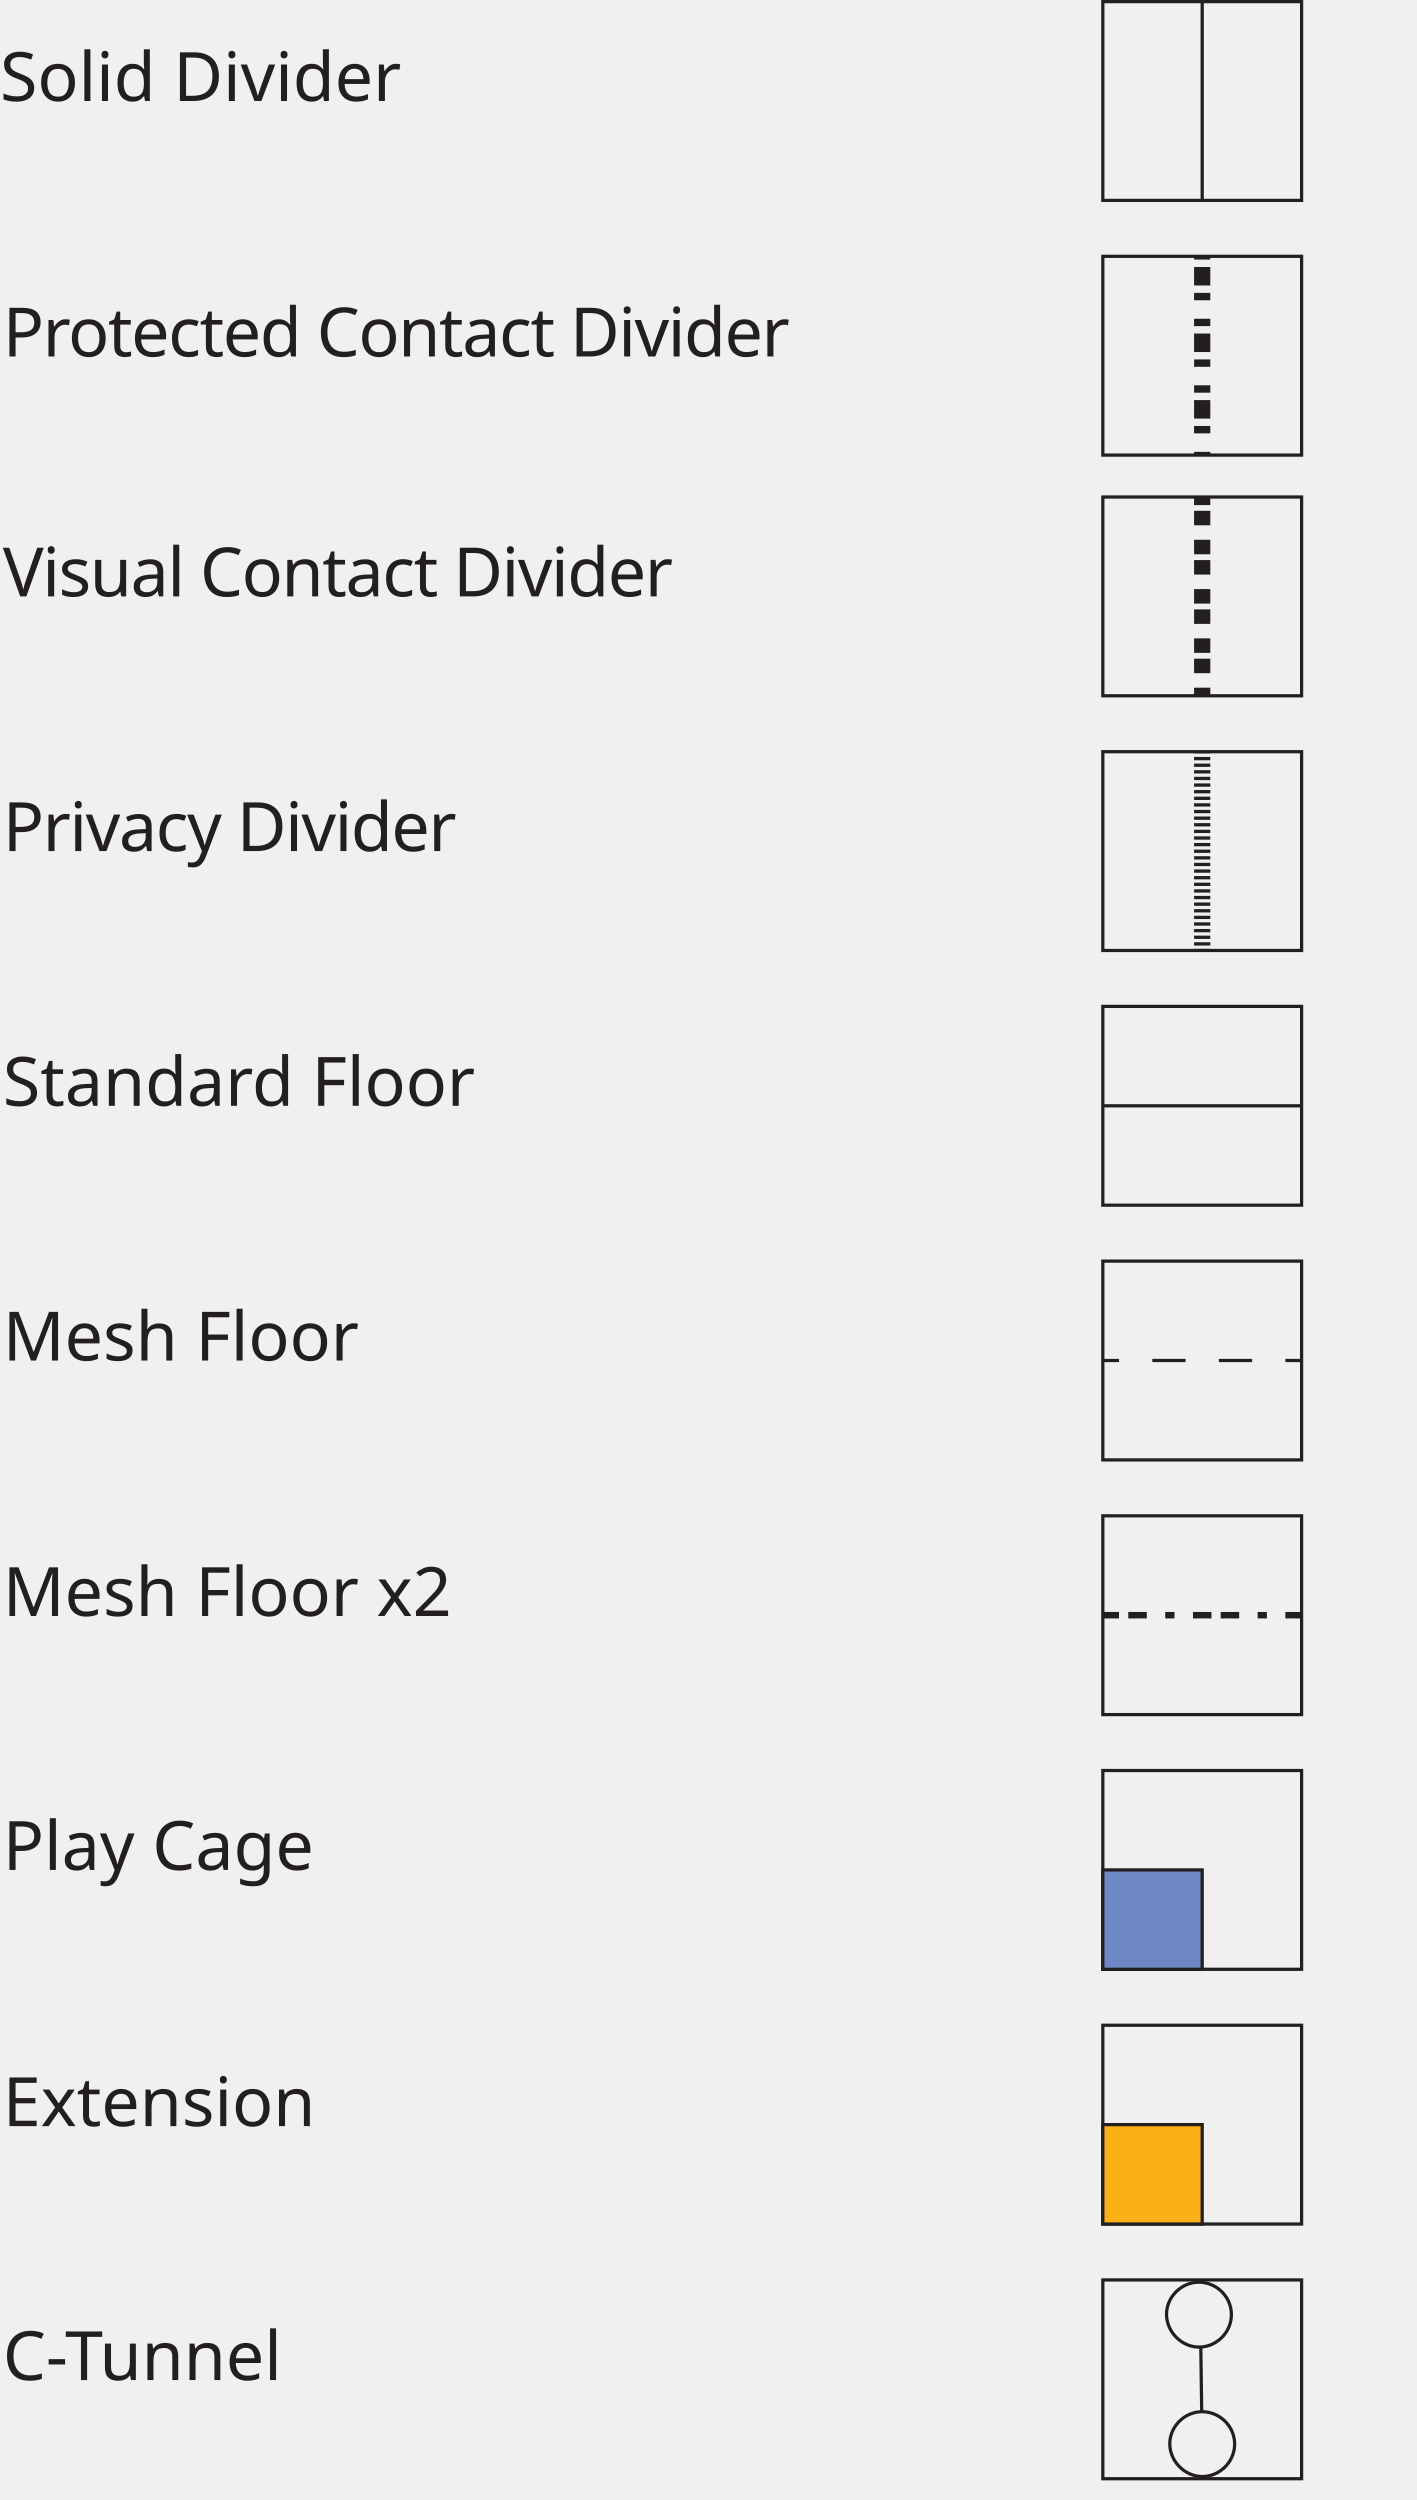
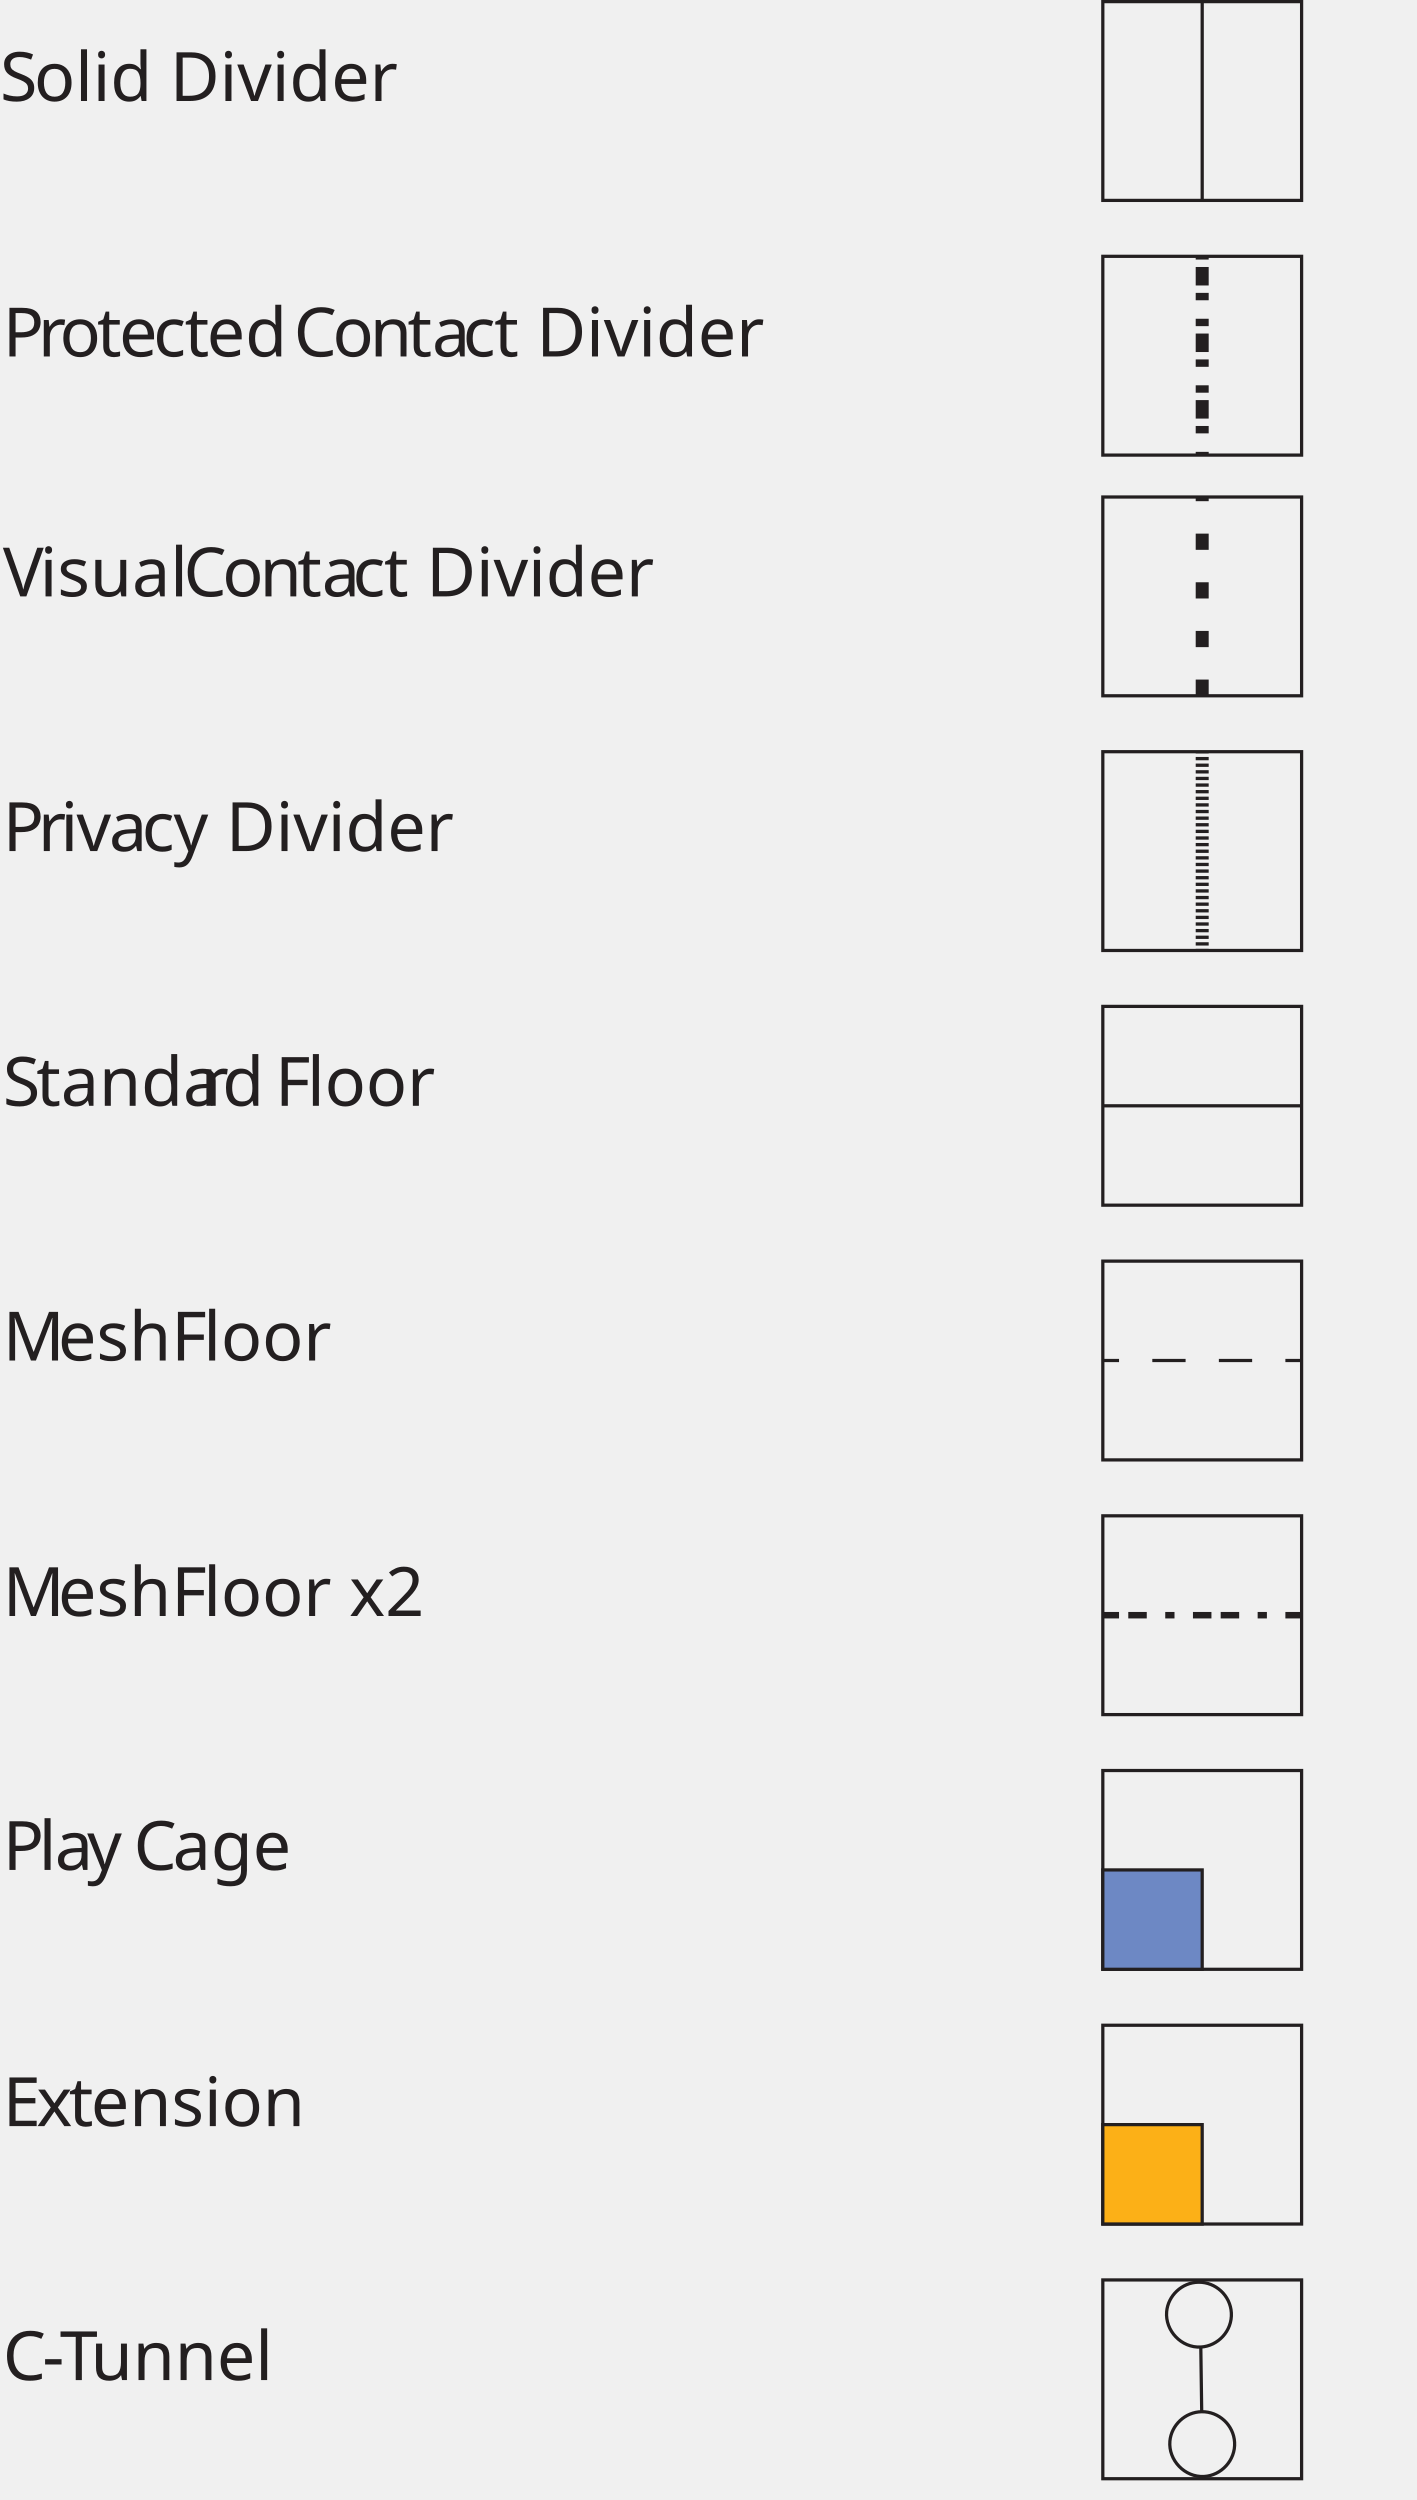
<svg xmlns="http://www.w3.org/2000/svg" id="Layer_1" width="436.82" height="770.82" viewBox="0 0 436.82 770.82">
  <rect x="340.03" y="702.97" width="61.29" height="61.29" style="fill:none; stroke:#231f20; stroke-miterlimit:10;" />
  <rect x="340.03" y="624.44" width="61.29" height="61.29" style="fill:none; stroke:#231f20; stroke-miterlimit:10;" />
  <rect x="340.03" y="545.9" width="61.29" height="61.29" style="fill:none; stroke:#231f20; stroke-miterlimit:10;" />
  <line x1="340.03" y1="498.01" x2="345.03" y2="498.01" style="fill:none; stroke:#231f20; stroke-miterlimit:10; stroke-width:2px;" />
  <line x1="347.88" y1="498.01" x2="364.98" y2="498.01" style="fill:none; stroke:#231f20; stroke-dasharray:0 0 0 0 5.7 5.7 2.85 5.7; stroke-miterlimit:10; stroke-width:2px;" />
  <line x1="367.82" y1="498.01" x2="393.47" y2="498.01" style="fill:none; stroke:#231f20; stroke-dasharray:0 0 0 0 0 0 5.7 2.85 5.7 5.7 2.85 5.7; stroke-miterlimit:10; stroke-width:2px;" />
  <line x1="396.32" y1="498.01" x2="401.32" y2="498.01" style="fill:none; stroke:#231f20; stroke-miterlimit:10; stroke-width:2px;" />
  <rect x="340.03" y="467.37" width="61.29" height="61.29" style="fill:none; stroke:#231f20; stroke-miterlimit:10;" />
  <line x1="340.03" y1="419.48" x2="345.03" y2="419.48" style="fill:none; stroke:#231f20; stroke-miterlimit:10;" />
  <line x1="355.29" y1="419.48" x2="391.19" y2="419.48" style="fill:none; stroke:#231f20; stroke-dasharray:0 0 10.26 10.26; stroke-miterlimit:10;" />
  <line x1="396.32" y1="419.48" x2="401.32" y2="419.48" style="fill:none; stroke:#231f20; stroke-miterlimit:10;" />
  <rect x="340.03" y="388.84" width="61.29" height="61.29" style="fill:none; stroke:#231f20; stroke-miterlimit:10;" />
  <line x1="340.03" y1="340.95" x2="401.32" y2="340.95" style="fill:#fff; stroke:#231f20; stroke-miterlimit:10;" />
  <rect x="340.03" y="310.3" width="61.29" height="61.29" style="fill:none; stroke:#231f20; stroke-miterlimit:10;" />
-   <line x1="370.67" y1="293.06" x2="370.67" y2="292.56" style="fill:none; stroke:#231f20; stroke-miterlimit:10; stroke-width:5px;" />
-   <line x1="370.67" y1="291.54" x2="370.67" y2="287.96" style="fill:none; stroke:#231f20; stroke-dasharray:0 0 0 0 1.02 1.02 1.02 1.02; stroke-miterlimit:10; stroke-width:5px;" />
-   <line x1="370.67" y1="287.45" x2="370.67" y2="232.78" style="fill:none; stroke:#231f20; stroke-dasharray:0 0 0 0 0 0 1.02 1.02 1.02 1.02 1.02 1.02; stroke-miterlimit:10; stroke-width:5px;" />
-   <line x1="370.67" y1="232.27" x2="370.67" y2="231.77" style="fill:none; stroke:#231f20; stroke-miterlimit:10; stroke-width:5px;" />
+   <line x1="370.67" y1="293.06" x2="370.67" y2="292.56" style="fill:none; stroke:#231f20; stroke-miterlimit:10; stroke-width:4px;" />
+   <line x1="370.67" y1="291.54" x2="370.67" y2="287.96" style="fill:none; stroke:#231f20; stroke-dasharray:0 0 0 0 1.02 1.02 1.02 1.02; stroke-miterlimit:10; stroke-width:4px;" />
+   <line x1="370.67" y1="287.45" x2="370.67" y2="232.78" style="fill:none; stroke:#231f20; stroke-dasharray:0 0 0 0 0 0 1.02 1.02 1.02 1.02 1.02 1.02; stroke-miterlimit:10; stroke-width:4px;" />
+   <line x1="370.67" y1="232.27" x2="370.67" y2="231.77" style="fill:none; stroke:#231f20; stroke-miterlimit:10; stroke-width:4px;" />
  <rect x="340.03" y="231.77" width="61.29" height="61.29" style="fill:none; stroke:#231f20; stroke-miterlimit:10;" />
-   <line x1="370.67" y1="214.53" x2="370.67" y2="212.03" style="fill:none; stroke:#231f20; stroke-miterlimit:10; stroke-width:5px;" />
-   <line x1="370.67" y1="207.56" x2="370.67" y2="202.2" style="fill:none; stroke:#231f20; stroke-dasharray:0 0 4.47 1.79; stroke-miterlimit:10; stroke-width:5px;" />
-   <line x1="370.67" y1="201.3" x2="370.67" y2="156.63" style="fill:none; stroke:#231f20; stroke-dasharray:0 0 0 0 4.47 4.47 4.47 1.79; stroke-miterlimit:10; stroke-width:5px;" />
-   <line x1="370.67" y1="155.74" x2="370.67" y2="153.24" style="fill:none; stroke:#231f20; stroke-miterlimit:10; stroke-width:5px;" />
+   <line x1="370.67" y1="214.53" x2="370.67" y2="153.24" style="fill:#fff; stroke:#231f20; stroke-dasharray:0 0 0 0 0 0 5 10 5 10 5 10; stroke-miterlimit:10; stroke-width:4px;" />
  <rect x="340.03" y="153.24" width="61.29" height="61.29" style="fill:none; stroke:#231f20; stroke-miterlimit:10;" />
-   <line x1="370.67" y1="140.32" x2="370.67" y2="139.32" style="fill:none; stroke:#231f20; stroke-miterlimit:10; stroke-width:5px;" />
-   <line x1="370.67" y1="133.62" x2="370.67" y2="122.22" style="fill:none; stroke:#231f20; stroke-dasharray:0 0 0 0 2.28 2.28 5.7 2.28; stroke-miterlimit:10; stroke-width:5px;" />
-   <line x1="370.67" y1="121.08" x2="370.67" y2="81.17" style="fill:none; stroke:#231f20; stroke-dasharray:0 0 0 0 0 0 2.28 5.7 2.28 2.28 5.7 2.28; stroke-miterlimit:10; stroke-width:5px;" />
-   <line x1="370.67" y1="80.03" x2="370.67" y2="79.03" style="fill:none; stroke:#231f20; stroke-miterlimit:10; stroke-width:5px;" />
+   <line x1="370.67" y1="140.32" x2="370.67" y2="139.32" style="fill:none; stroke:#231f20; stroke-miterlimit:10; stroke-width:4px;" />
+   <line x1="370.67" y1="133.62" x2="370.67" y2="122.22" style="fill:none; stroke:#231f20; stroke-dasharray:0 0 0 0 2.28 2.28 5.7 2.28; stroke-miterlimit:10; stroke-width:4px;" />
+   <line x1="370.67" y1="121.08" x2="370.67" y2="81.17" style="fill:none; stroke:#231f20; stroke-dasharray:0 0 0 0 0 0 2.28 5.7 2.28 2.28 5.7 2.28; stroke-miterlimit:10; stroke-width:4px;" />
+   <line x1="370.67" y1="80.03" x2="370.67" y2="79.03" style="fill:none; stroke:#231f20; stroke-miterlimit:10; stroke-width:4px;" />
  <rect x="340.03" y="79.03" width="61.29" height="61.29" style="fill:none; stroke:#231f20; stroke-miterlimit:10;" />
  <line x1="370.67" y1="61.79" x2="370.67" y2=".5" style="fill:#fff; stroke:#231f20; stroke-miterlimit:10;" />
  <rect x="340.03" y=".5" width="61.29" height="61.29" style="fill:none; stroke:#231f20; stroke-miterlimit:10;" />
  <text transform="translate(0 31.14)" style="fill:#231f20; font-family:MyriadPro-Regular, 'Myriad Pro'; font-size:21px;">
-     <tspan x="0" y="0" style="letter-spacing:0em;">Solid Divider</tspan>
+     <tspan x="0" y="0" style="letter-spacing:0em;">S</tspan>
+     <tspan x="10.48" y="0">olid Divider</tspan>
  </text>
  <text transform="translate(.88 109.91)" style="fill:#231f20; font-family:MyriadPro-Regular, 'Myriad Pro'; font-size:21px;">
-     <tspan x="0" y="0" style="letter-spacing:-.02em;">Protected Contact Divider</tspan>
+     <tspan x="0" y="0" style="letter-spacing:-.02em;">P</tspan>
+     <tspan x="10.84" y="0" style="letter-spacing:0em;">r</tspan>
+     <tspan x="17.49" y="0">o</tspan>
+     <tspan x="29.02" y="0" style="letter-spacing:0em;">t</tspan>
+     <tspan x="35.85" y="0" style="letter-spacing:0em;">e</tspan>
+     <tspan x="46.37" y="0" style="letter-spacing:.01em;">c</tspan>
+     <tspan x="56.05" y="0" style="letter-spacing:0em;">t</tspan>
+     <tspan x="62.87" y="0" style="letter-spacing:0em;">ed </tspan>
+     <tspan x="89.69" y="0" style="letter-spacing:-.01em;">C</tspan>
+     <tspan x="101.64" y="0">o</tspan>
+     <tspan x="113.17" y="0" style="letter-spacing:0em;">n</tspan>
+     <tspan x="124.74" y="0">ta</tspan>
+     <tspan x="141.81" y="0" style="letter-spacing:.01em;">c</tspan>
+     <tspan x="151.49" y="0">t Divider</tspan>
  </text>
  <text transform="translate(.88 183.88)" style="fill:#231f20; font-family:MyriadPro-Regular, 'Myriad Pro'; font-size:21px;">
-     <tspan x="0" y="0" style="letter-spacing:-.02em;">Visual Contact Divider</tspan>
+     <tspan x="0" y="0" style="letter-spacing:-.02em;">V</tspan>
+     <tspan x="11.38" y="0" style="letter-spacing:0em;">isual </tspan>
+     <tspan x="55.71" y="0" style="letter-spacing:-.01em;">C</tspan>
+     <tspan x="67.66" y="0" style="letter-spacing:0em;">o</tspan>
+     <tspan x="79.19" y="0" style="letter-spacing:0em;">n</tspan>
+     <tspan x="90.76" y="0">ta</tspan>
+     <tspan x="107.83" y="0" style="letter-spacing:.01em;">c</tspan>
+     <tspan x="117.51" y="0">t Divider</tspan>
  </text>
  <text transform="translate(.88 262.41)" style="fill:#231f20; font-family:MyriadPro-Regular, 'Myriad Pro'; font-size:21px;">
-     <tspan x="0" y="0" style="letter-spacing:-.02em;">Privacy Divider</tspan>
+     <tspan x="0" y="0" style="letter-spacing:-.02em;">P</tspan>
+     <tspan x="10.84" y="0" style="letter-spacing:0em;">r</tspan>
+     <tspan x="17.79" y="0" style="letter-spacing:0em;">i</tspan>
+     <tspan x="22.7" y="0" style="letter-spacing:0em;">v</tspan>
+     <tspan x="32.72" y="0" style="letter-spacing:0em;">a</tspan>
+     <tspan x="42.84" y="0" style="letter-spacing:.02em;">c</tspan>
+     <tspan x="52.63" y="0">y Divider</tspan>
  </text>
  <text transform="translate(.88 340.95)" style="fill:#231f20; font-family:MyriadPro-Regular, 'Myriad Pro'; font-size:21px;">
-     <tspan x="0" y="0" style="letter-spacing:0em;">Standard Floor</tspan>
+     <tspan x="0" y="0" style="letter-spacing:0em;">S</tspan>
+     <tspan x="10.29" y="0" style="letter-spacing:0em;">tanda</tspan>
+     <tspan x="60.98" y="0" style="letter-spacing:0em;">r</tspan>
+     <tspan x="67.64" y="0">d </tspan>
+     <tspan x="83.94" y="0" style="letter-spacing:-.02em;">F</tspan>
+     <tspan x="93.81" y="0">loor</tspan>
  </text>
  <text transform="translate(.88 419.48)" style="fill:#231f20; font-family:MyriadPro-Regular, 'Myriad Pro'; font-size:21px;">
-     <tspan x="0" y="0" style="letter-spacing:0em;">Mesh Floor</tspan>
+     <tspan x="0" y="0" style="letter-spacing:0em;">M</tspan>
+     <tspan x="17.01" y="0" style="letter-spacing:0em;">esh </tspan>
+     <tspan x="51.95" y="0" style="letter-spacing:-.02em;">F</tspan>
+     <tspan x="61.82" y="0" style="letter-spacing:0em;">loor</tspan>
  </text>
  <text transform="translate(.88 498.25)" style="fill:#231f20; font-family:MyriadPro-Regular, 'Myriad Pro'; font-size:21px;">
-     <tspan x="0" y="0" style="letter-spacing:0em;">Mesh Floor x2</tspan>
+     <tspan x="0" y="0" style="letter-spacing:0em;">M</tspan>
+     <tspan x="17.01" y="0" style="letter-spacing:0em;">esh </tspan>
+     <tspan x="51.95" y="0" style="letter-spacing:-.02em;">F</tspan>
+     <tspan x="61.82" y="0" style="letter-spacing:0em;">loor x2</tspan>
  </text>
  <text transform="translate(.88 576.55)" style="fill:#231f20; font-family:MyriadPro-Regular, 'Myriad Pro'; font-size:21px;">
-     <tspan x="0" y="0" style="letter-spacing:0em;">Play Cage</tspan>
+     <tspan x="0" y="0" style="letter-spacing:0em;">P</tspan>
+     <tspan x="11.07" y="0" style="letter-spacing:0em;">l</tspan>
+     <tspan x="16.02" y="0" style="letter-spacing:0em;">a</tspan>
+     <tspan x="25.98" y="0">y </tspan>
+     <tspan x="40.32" y="0" style="letter-spacing:0em;">C</tspan>
+     <tspan x="52.35" y="0" style="letter-spacing:0em;">age</tspan>
  </text>
  <text transform="translate(.88 655.54)" style="fill:#231f20; font-family:MyriadPro-Regular, 'Myriad Pro'; font-size:21px;">
-     <tspan x="0" y="0">Extension</tspan>
+     <tspan x="0" y="0">E</tspan>
+     <tspan x="10.33" y="0" style="letter-spacing:.01em;">x</tspan>
+     <tspan x="20.33" y="0" style="letter-spacing:0em;">t</tspan>
+     <tspan x="27.15" y="0">ension</tspan>
  </text>
  <text transform="translate(.88 733.85)" style="fill:#231f20; font-family:MyriadPro-Regular, 'Myriad Pro'; font-size:21px;">
-     <tspan x="0" y="0">C-Tunnel</tspan>
+     <tspan x="0" y="0">C</tspan>
+     <tspan x="12.18" y="0" style="letter-spacing:-.05em;">-</tspan>
+     <tspan x="17.58" y="0" style="letter-spacing:-.04em;">T</tspan>
+     <tspan x="27.07" y="0">unnel</tspan>
  </text>
  <path d="M360.71,752.68c.43-4.88,4.65-9,9.81-9.08,5.28-.08,9.85,4.1,10.14,9.44.31,5.55-4.13,10.24-9.42,10.53-5.97.33-11.04-5.05-10.53-10.89Z" style="fill:none; stroke:#231f20; stroke-miterlimit:10;" />
  <path d="M359.71,712.75c.43-4.89,4.65-9.01,9.81-9.08,5.28-.08,9.85,4.11,10.14,9.45.31,5.56-4.13,10.25-9.42,10.54-5.97.33-11.04-5.05-10.53-10.9Z" style="fill:none; stroke:#231f20; stroke-miterlimit:10;" />
  <line x1="370.52" y1="743.6" x2="370.24" y2="723.65" style="fill:#fff; stroke:#231f20; stroke-miterlimit:10;" />
  <rect x="340.03" y="655.08" width="30.64" height="30.64" style="fill:#fcb017; stroke:#231f20; stroke-miterlimit:10;" />
  <rect x="340.03" y="576.55" width="30.64" height="30.64" style="fill:#6d88c4; stroke:#231f20; stroke-miterlimit:10;" />
</svg>
